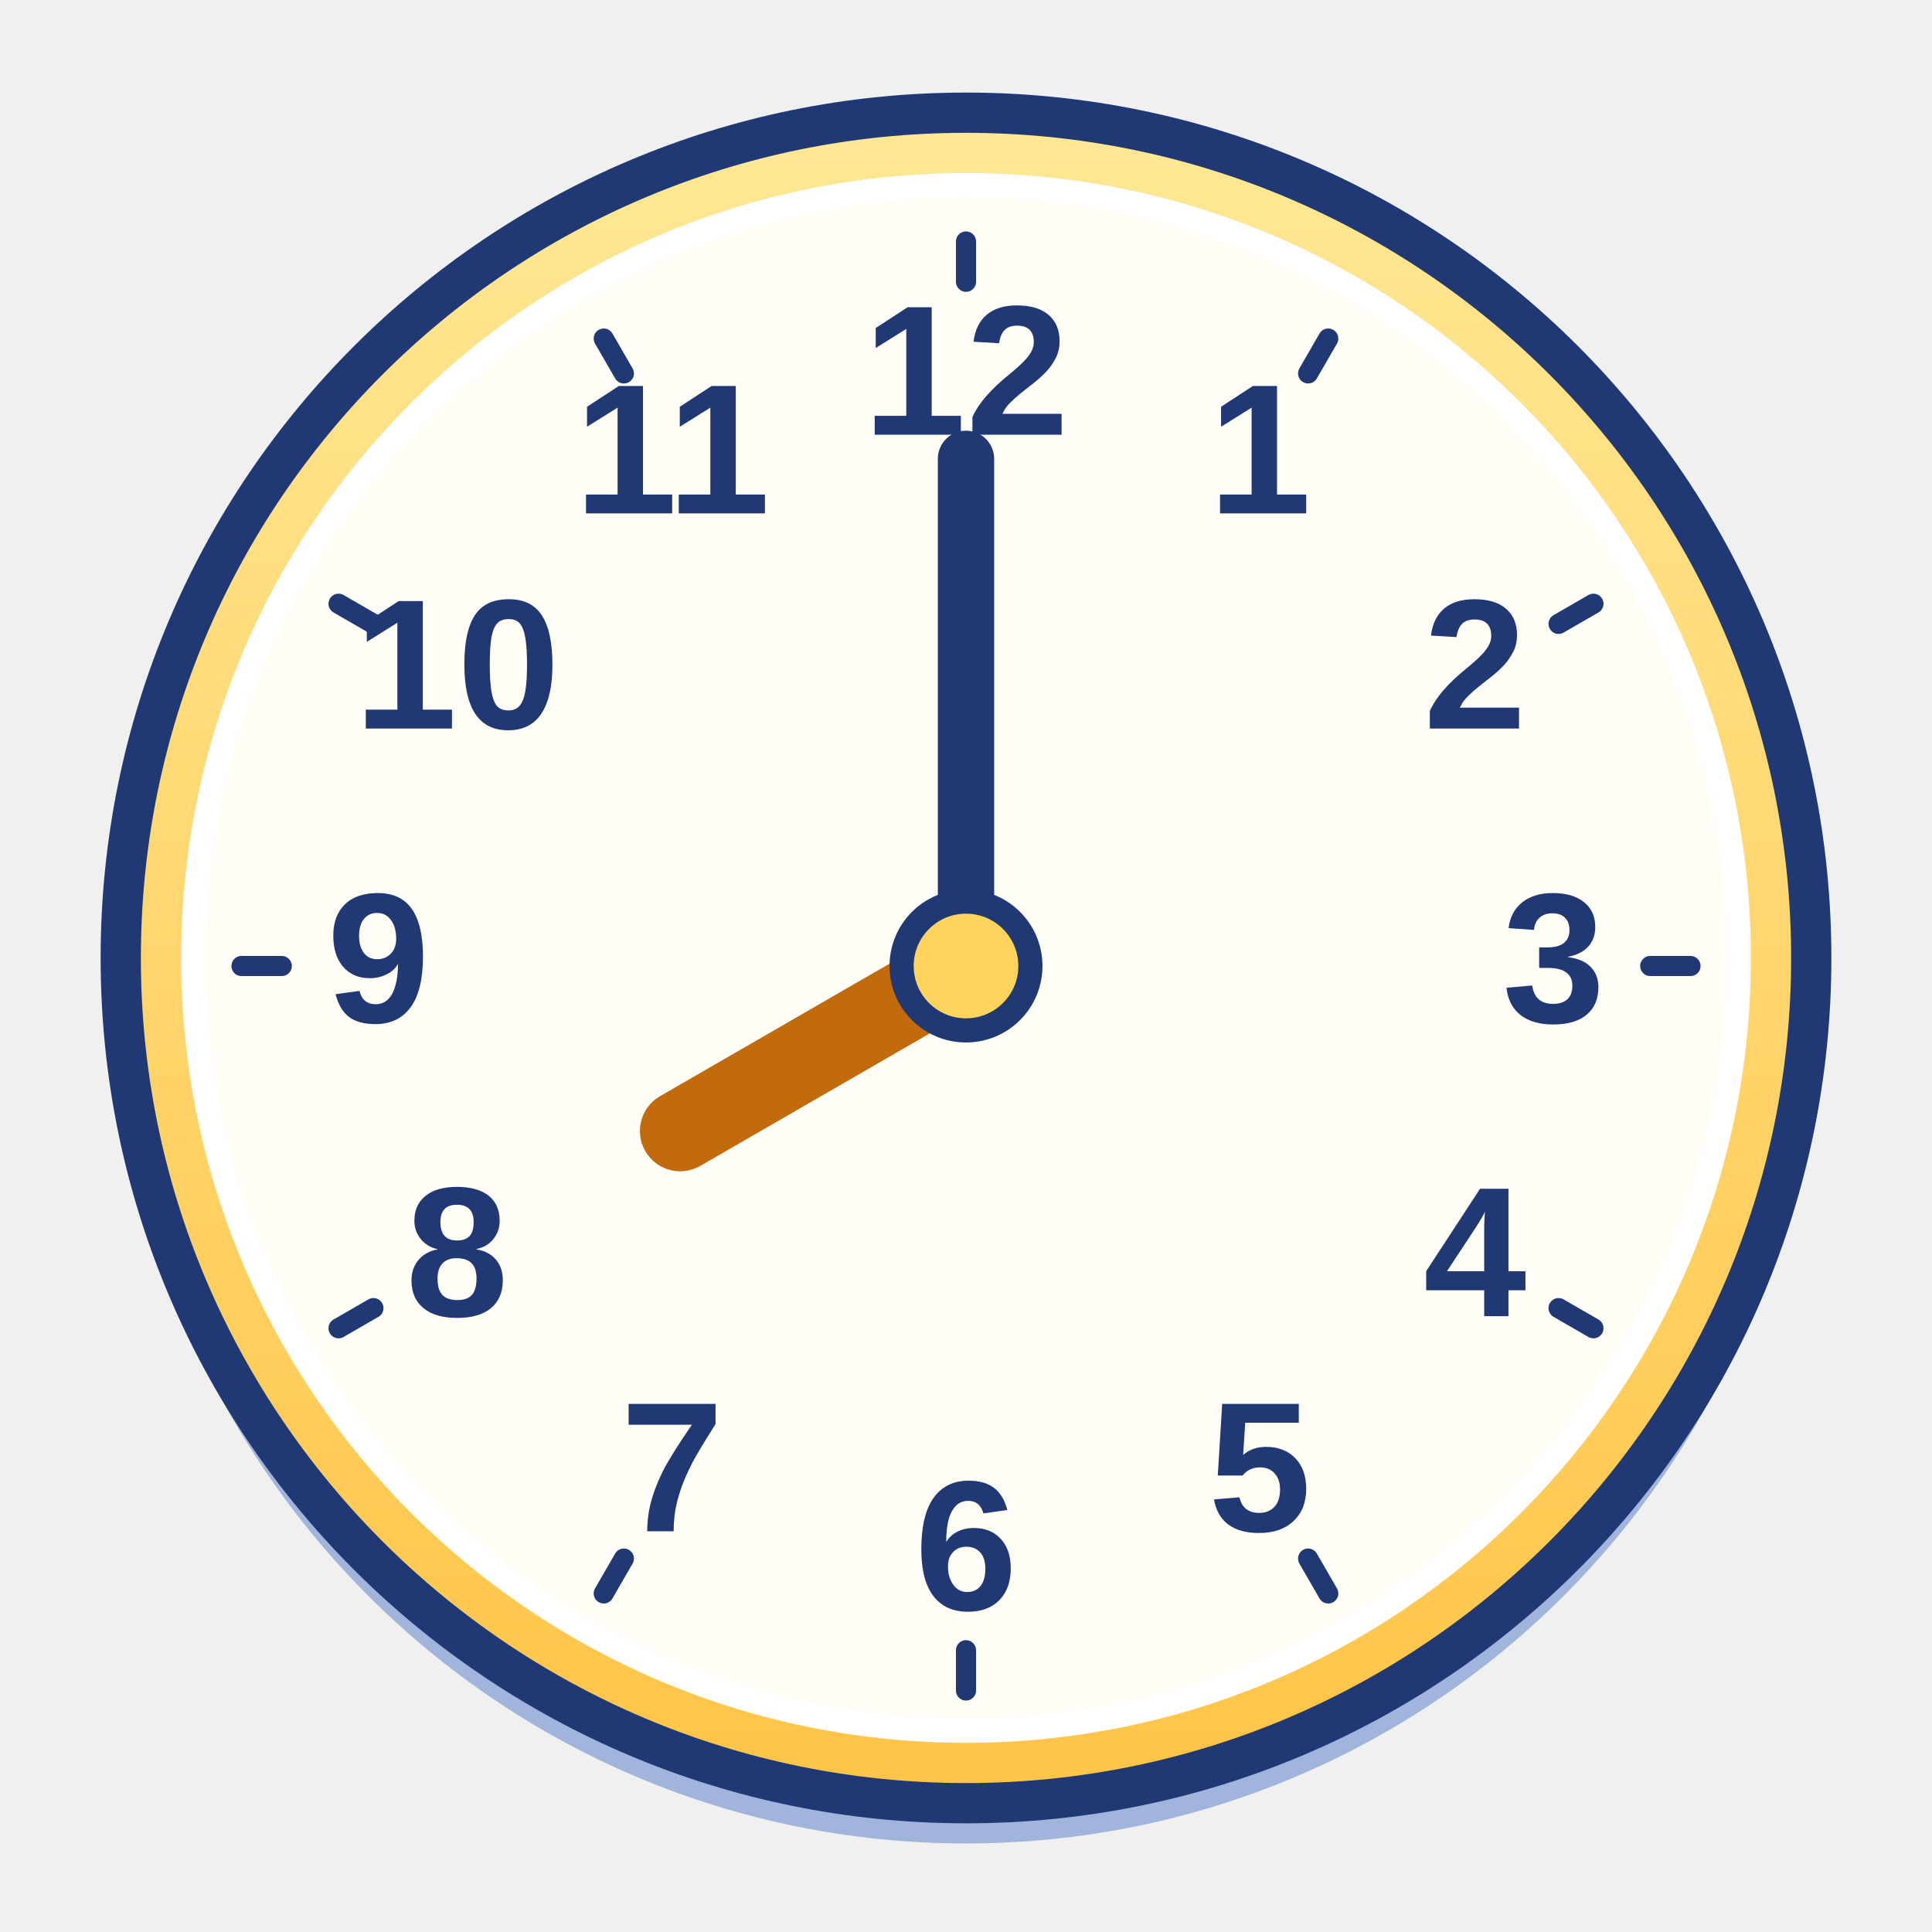
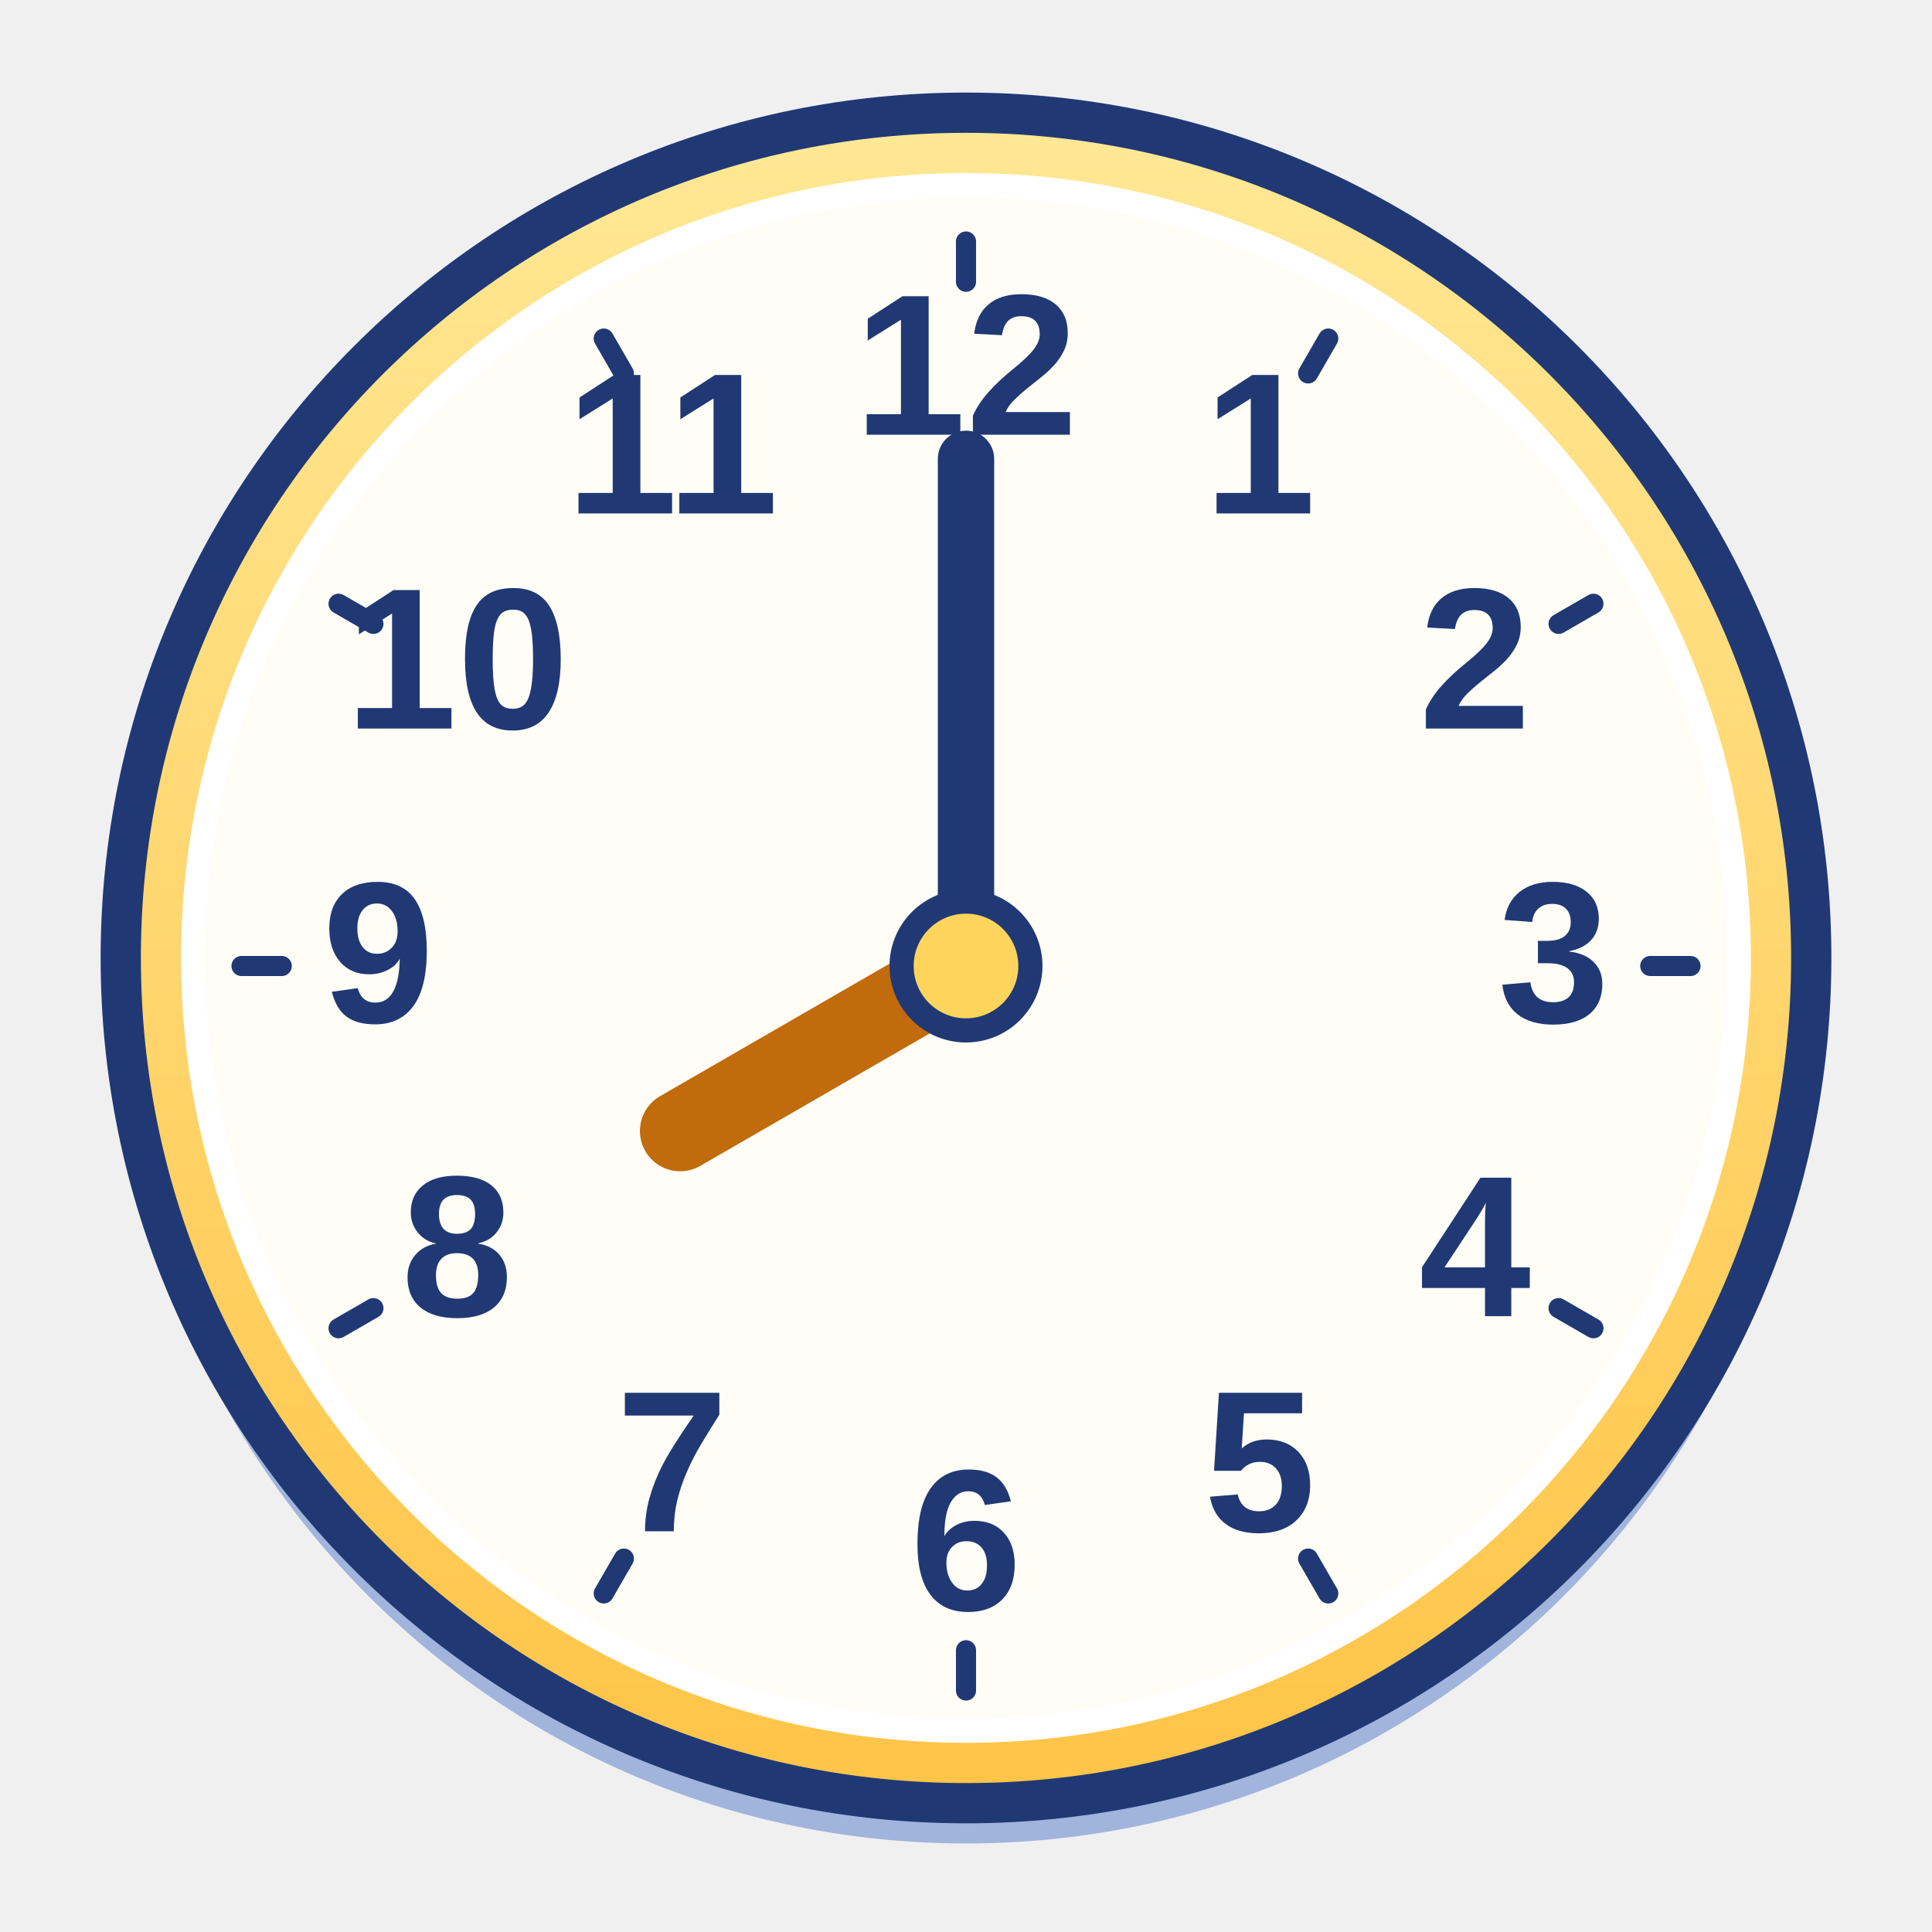
<svg xmlns="http://www.w3.org/2000/svg" viewBox="0 0 240 240">
  <defs>
    <linearGradient id="rim" x2="0" y2="1">
      <stop stop-color="#ffe895" />
      <stop offset="1" stop-color="#ffc447" />
    </linearGradient>
  </defs>
  <circle cx="120" cy="124" r="105" fill="#a0b4dc" />
  <circle cx="120" cy="119" r="105" fill="url(#rim)" stroke="#203975" stroke-width="5" />
  <circle cx="120" cy="119" r="96" fill="#fffdf5" stroke="#fff" stroke-width="3" />
  <path d="M120 30v5" transform="rotate(0 120 120)" stroke="#203975" stroke-width="2.5" stroke-linecap="round" />
  <path d="M120 30v5" transform="rotate(30 120 120)" stroke="#203975" stroke-width="2.5" stroke-linecap="round" />
  <path d="M120 30v5" transform="rotate(60 120 120)" stroke="#203975" stroke-width="2.5" stroke-linecap="round" />
  <path d="M120 30v5" transform="rotate(90 120 120)" stroke="#203975" stroke-width="2.5" stroke-linecap="round" />
  <path d="M120 30v5" transform="rotate(120 120 120)" stroke="#203975" stroke-width="2.5" stroke-linecap="round" />
  <path d="M120 30v5" transform="rotate(150 120 120)" stroke="#203975" stroke-width="2.5" stroke-linecap="round" />
  <path d="M120 30v5" transform="rotate(180 120 120)" stroke="#203975" stroke-width="2.5" stroke-linecap="round" />
  <path d="M120 30v5" transform="rotate(210 120 120)" stroke="#203975" stroke-width="2.5" stroke-linecap="round" />
  <path d="M120 30v5" transform="rotate(240 120 120)" stroke="#203975" stroke-width="2.5" stroke-linecap="round" />
  <path d="M120 30v5" transform="rotate(270 120 120)" stroke="#203975" stroke-width="2.5" stroke-linecap="round" />
  <path d="M120 30v5" transform="rotate(300 120 120)" stroke="#203975" stroke-width="2.5" stroke-linecap="round" />
  <path d="M120 30v5" transform="rotate(330 120 120)" stroke="#203975" stroke-width="2.5" stroke-linecap="round" />
-   <text x="156.50" y="63.78" text-anchor="middle" fill="#203975" font-family="Arial,sans-serif" font-size="23" font-weight="700">1</text>
-   <text x="183.22" y="90.50" text-anchor="middle" fill="#203975" font-family="Arial,sans-serif" font-size="23" font-weight="700">2</text>
-   <text x="193.00" y="127.00" text-anchor="middle" fill="#203975" font-family="Arial,sans-serif" font-size="23" font-weight="700">3</text>
-   <text x="183.22" y="163.50" text-anchor="middle" fill="#203975" font-family="Arial,sans-serif" font-size="23" font-weight="700">4</text>
-   <text x="156.50" y="190.22" text-anchor="middle" fill="#203975" font-family="Arial,sans-serif" font-size="23" font-weight="700">5</text>
-   <text x="120.00" y="200.00" text-anchor="middle" fill="#203975" font-family="Arial,sans-serif" font-size="23" font-weight="700">6</text>
-   <text x="83.50" y="190.22" text-anchor="middle" fill="#203975" font-family="Arial,sans-serif" font-size="23" font-weight="700">7</text>
-   <text x="56.78" y="163.50" text-anchor="middle" fill="#203975" font-family="Arial,sans-serif" font-size="23" font-weight="700">8</text>
-   <text x="47.00" y="127.00" text-anchor="middle" fill="#203975" font-family="Arial,sans-serif" font-size="23" font-weight="700">9</text>
-   <text x="56.78" y="90.50" text-anchor="middle" fill="#203975" font-family="Arial,sans-serif" font-size="23" font-weight="700">10</text>
-   <text x="83.50" y="63.78" text-anchor="middle" fill="#203975" font-family="Arial,sans-serif" font-size="23" font-weight="700">11</text>
-   <text x="120.00" y="54.00" text-anchor="middle" fill="#203975" font-family="Arial,sans-serif" font-size="23" font-weight="700">12</text>
+   <text x="156.50" y="63.78" text-anchor="middle" fill="#203975" font-family="Trebuchet MS,Arial,sans-serif" font-size="25" font-weight="700">1</text>
+   <text x="183.22" y="90.50" text-anchor="middle" fill="#203975" font-family="Trebuchet MS,Arial,sans-serif" font-size="25" font-weight="700">2</text>
+   <text x="193.00" y="127.00" text-anchor="middle" fill="#203975" font-family="Trebuchet MS,Arial,sans-serif" font-size="25" font-weight="700">3</text>
+   <text x="183.22" y="163.50" text-anchor="middle" fill="#203975" font-family="Trebuchet MS,Arial,sans-serif" font-size="25" font-weight="700">4</text>
+   <text x="156.50" y="190.22" text-anchor="middle" fill="#203975" font-family="Trebuchet MS,Arial,sans-serif" font-size="25" font-weight="700">5</text>
+   <text x="120.00" y="200.00" text-anchor="middle" fill="#203975" font-family="Trebuchet MS,Arial,sans-serif" font-size="25" font-weight="700">6</text>
+   <text x="83.50" y="190.22" text-anchor="middle" fill="#203975" font-family="Trebuchet MS,Arial,sans-serif" font-size="25" font-weight="700">7</text>
+   <text x="56.78" y="163.50" text-anchor="middle" fill="#203975" font-family="Trebuchet MS,Arial,sans-serif" font-size="25" font-weight="700">8</text>
+   <text x="47.00" y="127.00" text-anchor="middle" fill="#203975" font-family="Trebuchet MS,Arial,sans-serif" font-size="25" font-weight="700">9</text>
+   <text x="56.78" y="90.50" text-anchor="middle" fill="#203975" font-family="Trebuchet MS,Arial,sans-serif" font-size="25" font-weight="700">10</text>
+   <text x="83.50" y="63.78" text-anchor="middle" fill="#203975" font-family="Trebuchet MS,Arial,sans-serif" font-size="25" font-weight="700">11</text>
+   <text x="120.00" y="54.00" text-anchor="middle" fill="#203975" font-family="Trebuchet MS,Arial,sans-serif" font-size="25" font-weight="700">12</text>
  <g data-hand="minute" transform="rotate(0 120 120)">
    <path d="M120 120V57" stroke="#203975" stroke-width="7" stroke-linecap="round" />
  </g>
  <g data-hand="hour" transform="rotate(240 120 120)">
    <path d="M120 120V79" stroke="#c16b0d" stroke-width="10" stroke-linecap="round" />
  </g>
  <circle cx="120" cy="120" r="8" fill="#ffd45c" stroke="#203975" stroke-width="3" />
</svg>
